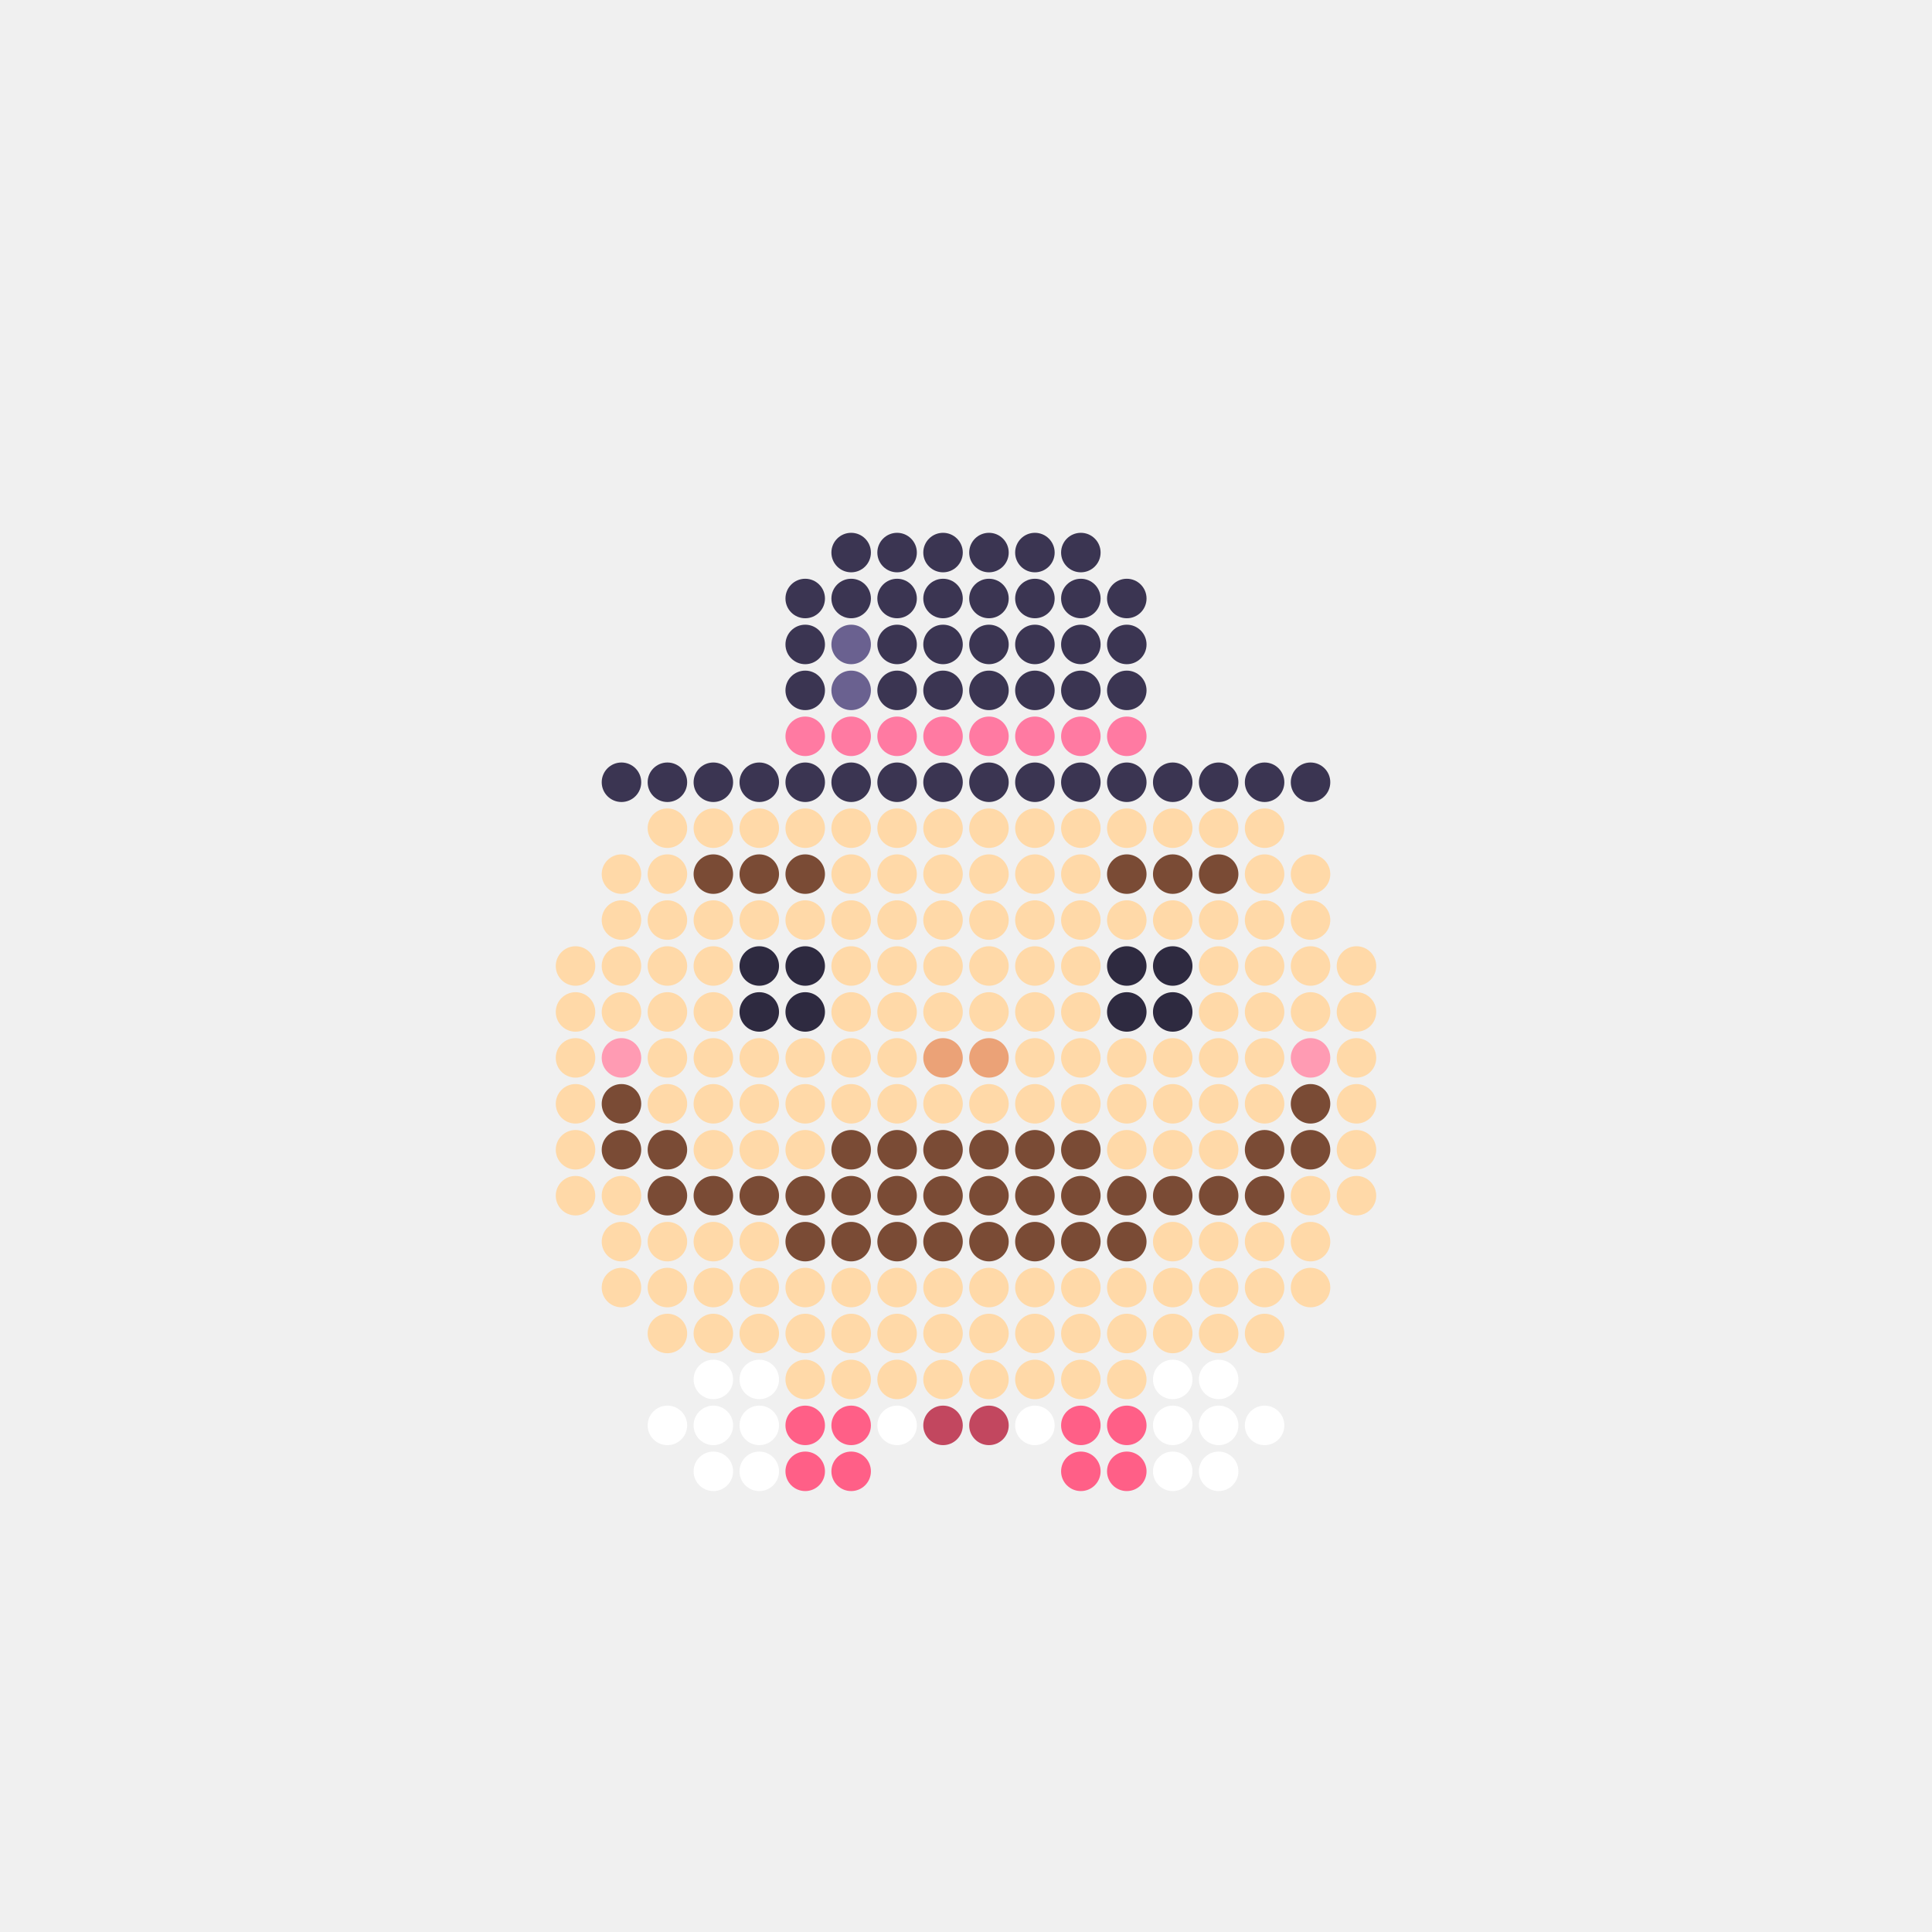
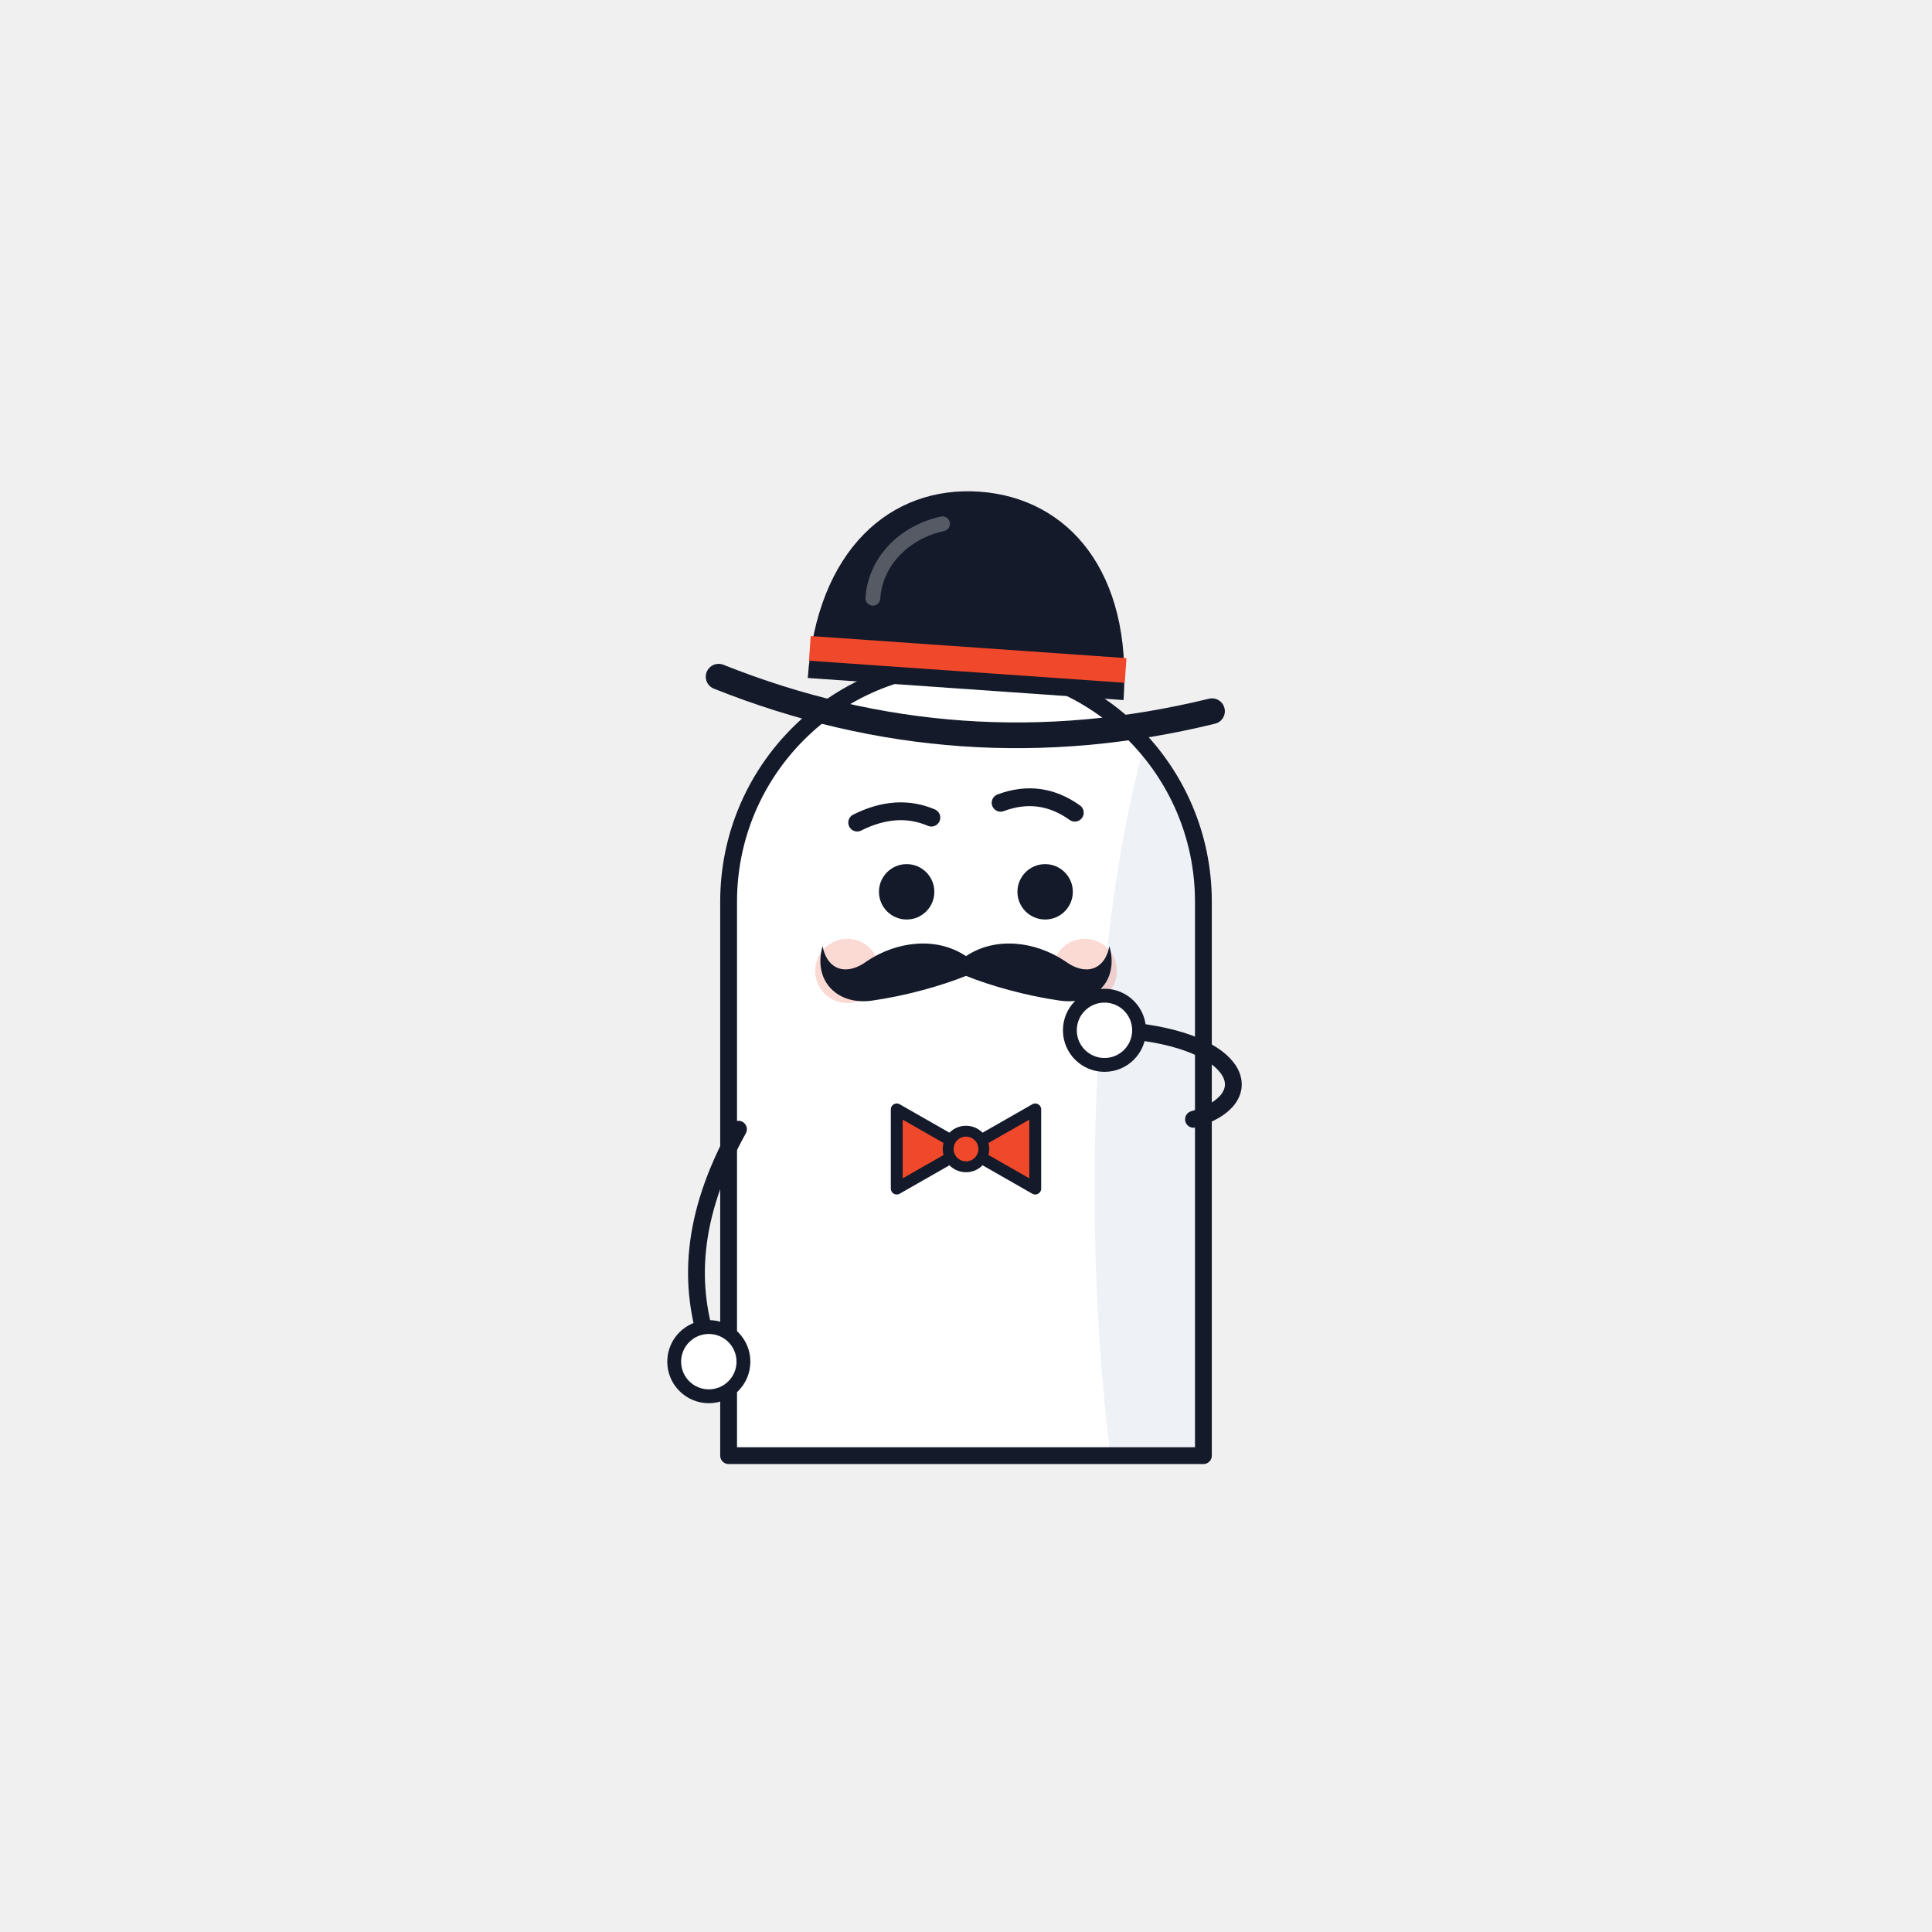
<svg xmlns="http://www.w3.org/2000/svg" viewBox="0 0 1024 1024">
-   <circle cx="451.13" cy="292.87" r="10.47" fill="#3b3552" />
-   <circle cx="475.48" cy="292.87" r="10.47" fill="#3b3552" />
-   <circle cx="499.83" cy="292.87" r="10.47" fill="#3b3552" />
-   <circle cx="524.17" cy="292.87" r="10.47" fill="#3b3552" />
-   <circle cx="548.52" cy="292.87" r="10.47" fill="#3b3552" />
-   <circle cx="572.87" cy="292.87" r="10.47" fill="#3b3552" />
-   <circle cx="426.78" cy="317.22" r="10.47" fill="#3b3552" />
-   <circle cx="451.13" cy="317.22" r="10.47" fill="#3b3552" />
-   <circle cx="475.48" cy="317.22" r="10.47" fill="#3b3552" />
-   <circle cx="499.83" cy="317.22" r="10.47" fill="#3b3552" />
-   <circle cx="524.17" cy="317.22" r="10.47" fill="#3b3552" />
-   <circle cx="548.52" cy="317.22" r="10.47" fill="#3b3552" />
-   <circle cx="572.87" cy="317.22" r="10.47" fill="#3b3552" />
-   <circle cx="597.22" cy="317.22" r="10.47" fill="#3b3552" />
-   <circle cx="426.78" cy="341.57" r="10.47" fill="#3b3552" />
-   <circle cx="451.13" cy="341.57" r="10.47" fill="#6a6190" />
-   <circle cx="475.48" cy="341.57" r="10.47" fill="#3b3552" />
-   <circle cx="499.83" cy="341.57" r="10.47" fill="#3b3552" />
-   <circle cx="524.17" cy="341.57" r="10.47" fill="#3b3552" />
-   <circle cx="548.52" cy="341.57" r="10.47" fill="#3b3552" />
-   <circle cx="572.87" cy="341.57" r="10.47" fill="#3b3552" />
-   <circle cx="597.22" cy="341.57" r="10.47" fill="#3b3552" />
-   <circle cx="426.78" cy="365.91" r="10.47" fill="#3b3552" />
-   <circle cx="451.13" cy="365.91" r="10.47" fill="#6a6190" />
-   <circle cx="475.48" cy="365.91" r="10.47" fill="#3b3552" />
-   <circle cx="499.83" cy="365.91" r="10.47" fill="#3b3552" />
-   <circle cx="524.17" cy="365.91" r="10.47" fill="#3b3552" />
-   <circle cx="548.52" cy="365.91" r="10.47" fill="#3b3552" />
-   <circle cx="572.87" cy="365.91" r="10.47" fill="#3b3552" />
-   <circle cx="597.22" cy="365.91" r="10.47" fill="#3b3552" />
-   <circle cx="426.78" cy="390.26" r="10.47" fill="#ff7aa2" />
-   <circle cx="451.13" cy="390.26" r="10.47" fill="#ff7aa2" />
-   <circle cx="475.48" cy="390.26" r="10.47" fill="#ff7aa2" />
-   <circle cx="499.83" cy="390.26" r="10.47" fill="#ff7aa2" />
-   <circle cx="524.17" cy="390.26" r="10.47" fill="#ff7aa2" />
-   <circle cx="548.52" cy="390.26" r="10.47" fill="#ff7aa2" />
-   <circle cx="572.87" cy="390.26" r="10.47" fill="#ff7aa2" />
-   <circle cx="597.22" cy="390.26" r="10.47" fill="#ff7aa2" />
-   <circle cx="329.39" cy="414.61" r="10.47" fill="#3b3552" />
-   <circle cx="353.74" cy="414.61" r="10.47" fill="#3b3552" />
-   <circle cx="378.09" cy="414.61" r="10.47" fill="#3b3552" />
-   <circle cx="402.43" cy="414.61" r="10.47" fill="#3b3552" />
-   <circle cx="426.78" cy="414.61" r="10.47" fill="#3b3552" />
-   <circle cx="451.13" cy="414.61" r="10.47" fill="#3b3552" />
-   <circle cx="475.48" cy="414.61" r="10.47" fill="#3b3552" />
-   <circle cx="499.83" cy="414.61" r="10.47" fill="#3b3552" />
-   <circle cx="524.17" cy="414.61" r="10.47" fill="#3b3552" />
-   <circle cx="548.52" cy="414.61" r="10.47" fill="#3b3552" />
-   <circle cx="572.87" cy="414.61" r="10.47" fill="#3b3552" />
-   <circle cx="597.22" cy="414.61" r="10.47" fill="#3b3552" />
-   <circle cx="621.57" cy="414.61" r="10.47" fill="#3b3552" />
-   <circle cx="645.91" cy="414.61" r="10.47" fill="#3b3552" />
-   <circle cx="670.26" cy="414.61" r="10.47" fill="#3b3552" />
-   <circle cx="694.61" cy="414.61" r="10.47" fill="#3b3552" />
-   <circle cx="353.74" cy="438.96" r="10.47" fill="#ffd9a8" />
-   <circle cx="378.09" cy="438.96" r="10.47" fill="#ffd9a8" />
-   <circle cx="402.43" cy="438.96" r="10.47" fill="#ffd9a8" />
-   <circle cx="426.78" cy="438.96" r="10.47" fill="#ffd9a8" />
-   <circle cx="451.13" cy="438.96" r="10.47" fill="#ffd9a8" />
-   <circle cx="475.48" cy="438.96" r="10.47" fill="#ffd9a8" />
-   <circle cx="499.83" cy="438.96" r="10.47" fill="#ffd9a8" />
-   <circle cx="524.17" cy="438.96" r="10.47" fill="#ffd9a8" />
-   <circle cx="548.52" cy="438.96" r="10.47" fill="#ffd9a8" />
-   <circle cx="572.87" cy="438.96" r="10.47" fill="#ffd9a8" />
-   <circle cx="597.22" cy="438.96" r="10.47" fill="#ffd9a8" />
-   <circle cx="621.57" cy="438.96" r="10.47" fill="#ffd9a8" />
-   <circle cx="645.91" cy="438.96" r="10.47" fill="#ffd9a8" />
-   <circle cx="670.26" cy="438.96" r="10.47" fill="#ffd9a8" />
-   <circle cx="329.39" cy="463.30" r="10.47" fill="#ffd9a8" />
-   <circle cx="353.74" cy="463.30" r="10.47" fill="#ffd9a8" />
-   <circle cx="378.09" cy="463.30" r="10.47" fill="#7a4b35" />
-   <circle cx="402.43" cy="463.30" r="10.47" fill="#7a4b35" />
-   <circle cx="426.78" cy="463.30" r="10.47" fill="#7a4b35" />
-   <circle cx="451.13" cy="463.30" r="10.47" fill="#ffd9a8" />
-   <circle cx="475.48" cy="463.30" r="10.47" fill="#ffd9a8" />
-   <circle cx="499.83" cy="463.30" r="10.47" fill="#ffd9a8" />
-   <circle cx="524.17" cy="463.30" r="10.47" fill="#ffd9a8" />
-   <circle cx="548.52" cy="463.30" r="10.47" fill="#ffd9a8" />
-   <circle cx="572.87" cy="463.30" r="10.47" fill="#ffd9a8" />
-   <circle cx="597.22" cy="463.30" r="10.47" fill="#7a4b35" />
-   <circle cx="621.57" cy="463.30" r="10.47" fill="#7a4b35" />
-   <circle cx="645.91" cy="463.30" r="10.47" fill="#7a4b35" />
-   <circle cx="670.26" cy="463.30" r="10.47" fill="#ffd9a8" />
-   <circle cx="694.61" cy="463.30" r="10.47" fill="#ffd9a8" />
-   <circle cx="329.39" cy="487.65" r="10.47" fill="#ffd9a8" />
-   <circle cx="353.74" cy="487.65" r="10.47" fill="#ffd9a8" />
-   <circle cx="378.09" cy="487.65" r="10.47" fill="#ffd9a8" />
-   <circle cx="402.43" cy="487.65" r="10.47" fill="#ffd9a8" />
-   <circle cx="426.78" cy="487.65" r="10.47" fill="#ffd9a8" />
-   <circle cx="451.13" cy="487.65" r="10.47" fill="#ffd9a8" />
-   <circle cx="475.48" cy="487.65" r="10.47" fill="#ffd9a8" />
-   <circle cx="499.83" cy="487.65" r="10.47" fill="#ffd9a8" />
-   <circle cx="524.17" cy="487.65" r="10.47" fill="#ffd9a8" />
-   <circle cx="548.52" cy="487.65" r="10.47" fill="#ffd9a8" />
-   <circle cx="572.87" cy="487.65" r="10.47" fill="#ffd9a8" />
-   <circle cx="597.22" cy="487.65" r="10.47" fill="#ffd9a8" />
-   <circle cx="621.57" cy="487.65" r="10.47" fill="#ffd9a8" />
-   <circle cx="645.91" cy="487.65" r="10.47" fill="#ffd9a8" />
-   <circle cx="670.26" cy="487.65" r="10.47" fill="#ffd9a8" />
-   <circle cx="694.61" cy="487.65" r="10.47" fill="#ffd9a8" />
-   <circle cx="305.04" cy="512.00" r="10.47" fill="#ffd9a8" />
-   <circle cx="329.39" cy="512.00" r="10.47" fill="#ffd9a8" />
-   <circle cx="353.74" cy="512.00" r="10.47" fill="#ffd9a8" />
-   <circle cx="378.09" cy="512.00" r="10.47" fill="#ffd9a8" />
-   <circle cx="402.43" cy="512.00" r="10.47" fill="#2e2a40" />
-   <circle cx="426.78" cy="512.00" r="10.47" fill="#2e2a40" />
-   <circle cx="451.13" cy="512.00" r="10.47" fill="#ffd9a8" />
-   <circle cx="475.48" cy="512.00" r="10.47" fill="#ffd9a8" />
-   <circle cx="499.83" cy="512.00" r="10.47" fill="#ffd9a8" />
-   <circle cx="524.17" cy="512.00" r="10.47" fill="#ffd9a8" />
-   <circle cx="548.52" cy="512.00" r="10.47" fill="#ffd9a8" />
-   <circle cx="572.87" cy="512.00" r="10.47" fill="#ffd9a8" />
-   <circle cx="597.22" cy="512.00" r="10.47" fill="#2e2a40" />
-   <circle cx="621.57" cy="512.00" r="10.47" fill="#2e2a40" />
-   <circle cx="645.91" cy="512.00" r="10.47" fill="#ffd9a8" />
-   <circle cx="670.26" cy="512.00" r="10.47" fill="#ffd9a8" />
-   <circle cx="694.61" cy="512.00" r="10.47" fill="#ffd9a8" />
-   <circle cx="718.96" cy="512.00" r="10.47" fill="#ffd9a8" />
-   <circle cx="305.04" cy="536.35" r="10.47" fill="#ffd9a8" />
-   <circle cx="329.39" cy="536.35" r="10.47" fill="#ffd9a8" />
-   <circle cx="353.74" cy="536.35" r="10.47" fill="#ffd9a8" />
-   <circle cx="378.09" cy="536.35" r="10.47" fill="#ffd9a8" />
-   <circle cx="402.43" cy="536.35" r="10.47" fill="#2e2a40" />
-   <circle cx="426.78" cy="536.35" r="10.47" fill="#2e2a40" />
-   <circle cx="451.13" cy="536.35" r="10.47" fill="#ffd9a8" />
-   <circle cx="475.48" cy="536.35" r="10.47" fill="#ffd9a8" />
-   <circle cx="499.83" cy="536.35" r="10.47" fill="#ffd9a8" />
-   <circle cx="524.17" cy="536.35" r="10.47" fill="#ffd9a8" />
-   <circle cx="548.52" cy="536.35" r="10.47" fill="#ffd9a8" />
-   <circle cx="572.87" cy="536.35" r="10.47" fill="#ffd9a8" />
-   <circle cx="597.22" cy="536.35" r="10.47" fill="#2e2a40" />
-   <circle cx="621.57" cy="536.35" r="10.47" fill="#2e2a40" />
-   <circle cx="645.91" cy="536.35" r="10.47" fill="#ffd9a8" />
-   <circle cx="670.26" cy="536.35" r="10.47" fill="#ffd9a8" />
-   <circle cx="694.61" cy="536.35" r="10.47" fill="#ffd9a8" />
-   <circle cx="718.96" cy="536.35" r="10.47" fill="#ffd9a8" />
-   <circle cx="305.04" cy="560.70" r="10.47" fill="#ffd9a8" />
-   <circle cx="329.39" cy="560.70" r="10.47" fill="#ff9bb3" />
-   <circle cx="353.74" cy="560.70" r="10.47" fill="#ffd9a8" />
-   <circle cx="378.09" cy="560.70" r="10.47" fill="#ffd9a8" />
-   <circle cx="402.43" cy="560.70" r="10.47" fill="#ffd9a8" />
-   <circle cx="426.78" cy="560.70" r="10.47" fill="#ffd9a8" />
-   <circle cx="451.13" cy="560.70" r="10.47" fill="#ffd9a8" />
-   <circle cx="475.48" cy="560.70" r="10.47" fill="#ffd9a8" />
-   <circle cx="499.83" cy="560.70" r="10.47" fill="#eba277" />
-   <circle cx="524.17" cy="560.70" r="10.47" fill="#eba277" />
-   <circle cx="548.52" cy="560.70" r="10.47" fill="#ffd9a8" />
-   <circle cx="572.87" cy="560.70" r="10.47" fill="#ffd9a8" />
-   <circle cx="597.22" cy="560.70" r="10.47" fill="#ffd9a8" />
-   <circle cx="621.57" cy="560.70" r="10.47" fill="#ffd9a8" />
-   <circle cx="645.91" cy="560.70" r="10.47" fill="#ffd9a8" />
-   <circle cx="670.26" cy="560.70" r="10.47" fill="#ffd9a8" />
-   <circle cx="694.61" cy="560.70" r="10.47" fill="#ff9bb3" />
-   <circle cx="718.96" cy="560.70" r="10.47" fill="#ffd9a8" />
-   <circle cx="305.04" cy="585.04" r="10.47" fill="#ffd9a8" />
-   <circle cx="329.39" cy="585.04" r="10.47" fill="#7a4b35" />
-   <circle cx="353.74" cy="585.04" r="10.47" fill="#ffd9a8" />
-   <circle cx="378.09" cy="585.04" r="10.47" fill="#ffd9a8" />
-   <circle cx="402.43" cy="585.04" r="10.47" fill="#ffd9a8" />
-   <circle cx="426.78" cy="585.04" r="10.47" fill="#ffd9a8" />
-   <circle cx="451.13" cy="585.04" r="10.47" fill="#ffd9a8" />
-   <circle cx="475.48" cy="585.04" r="10.47" fill="#ffd9a8" />
-   <circle cx="499.83" cy="585.04" r="10.47" fill="#ffd9a8" />
-   <circle cx="524.17" cy="585.04" r="10.47" fill="#ffd9a8" />
-   <circle cx="548.52" cy="585.04" r="10.47" fill="#ffd9a8" />
-   <circle cx="572.87" cy="585.04" r="10.47" fill="#ffd9a8" />
-   <circle cx="597.22" cy="585.04" r="10.47" fill="#ffd9a8" />
-   <circle cx="621.57" cy="585.04" r="10.47" fill="#ffd9a8" />
-   <circle cx="645.91" cy="585.04" r="10.47" fill="#ffd9a8" />
-   <circle cx="670.26" cy="585.04" r="10.47" fill="#ffd9a8" />
-   <circle cx="694.61" cy="585.04" r="10.47" fill="#7a4b35" />
-   <circle cx="718.96" cy="585.04" r="10.47" fill="#ffd9a8" />
-   <circle cx="305.04" cy="609.39" r="10.47" fill="#ffd9a8" />
-   <circle cx="329.39" cy="609.39" r="10.47" fill="#7a4b35" />
-   <circle cx="353.74" cy="609.39" r="10.47" fill="#7a4b35" />
-   <circle cx="378.09" cy="609.39" r="10.47" fill="#ffd9a8" />
-   <circle cx="402.43" cy="609.39" r="10.47" fill="#ffd9a8" />
-   <circle cx="426.78" cy="609.39" r="10.47" fill="#ffd9a8" />
-   <circle cx="451.13" cy="609.39" r="10.47" fill="#7a4b35" />
-   <circle cx="475.48" cy="609.39" r="10.47" fill="#7a4b35" />
-   <circle cx="499.83" cy="609.39" r="10.47" fill="#7a4b35" />
-   <circle cx="524.17" cy="609.39" r="10.47" fill="#7a4b35" />
-   <circle cx="548.52" cy="609.39" r="10.47" fill="#7a4b35" />
-   <circle cx="572.87" cy="609.39" r="10.47" fill="#7a4b35" />
-   <circle cx="597.22" cy="609.39" r="10.47" fill="#ffd9a8" />
-   <circle cx="621.57" cy="609.39" r="10.47" fill="#ffd9a8" />
-   <circle cx="645.91" cy="609.39" r="10.47" fill="#ffd9a8" />
-   <circle cx="670.26" cy="609.39" r="10.47" fill="#7a4b35" />
-   <circle cx="694.61" cy="609.39" r="10.47" fill="#7a4b35" />
-   <circle cx="718.96" cy="609.39" r="10.47" fill="#ffd9a8" />
-   <circle cx="305.04" cy="633.74" r="10.47" fill="#ffd9a8" />
-   <circle cx="329.39" cy="633.74" r="10.47" fill="#ffd9a8" />
-   <circle cx="353.74" cy="633.74" r="10.47" fill="#7a4b35" />
-   <circle cx="378.09" cy="633.74" r="10.47" fill="#7a4b35" />
-   <circle cx="402.43" cy="633.74" r="10.47" fill="#7a4b35" />
-   <circle cx="426.78" cy="633.74" r="10.47" fill="#7a4b35" />
-   <circle cx="451.13" cy="633.74" r="10.47" fill="#7a4b35" />
-   <circle cx="475.48" cy="633.74" r="10.47" fill="#7a4b35" />
-   <circle cx="499.83" cy="633.74" r="10.47" fill="#7a4b35" />
-   <circle cx="524.17" cy="633.74" r="10.47" fill="#7a4b35" />
-   <circle cx="548.52" cy="633.74" r="10.47" fill="#7a4b35" />
-   <circle cx="572.87" cy="633.74" r="10.47" fill="#7a4b35" />
-   <circle cx="597.22" cy="633.74" r="10.47" fill="#7a4b35" />
-   <circle cx="621.57" cy="633.74" r="10.47" fill="#7a4b35" />
-   <circle cx="645.91" cy="633.74" r="10.47" fill="#7a4b35" />
-   <circle cx="670.26" cy="633.74" r="10.47" fill="#7a4b35" />
-   <circle cx="694.61" cy="633.74" r="10.47" fill="#ffd9a8" />
-   <circle cx="718.96" cy="633.74" r="10.47" fill="#ffd9a8" />
-   <circle cx="329.39" cy="658.09" r="10.47" fill="#ffd9a8" />
-   <circle cx="353.74" cy="658.09" r="10.47" fill="#ffd9a8" />
-   <circle cx="378.09" cy="658.09" r="10.47" fill="#ffd9a8" />
-   <circle cx="402.43" cy="658.09" r="10.47" fill="#ffd9a8" />
-   <circle cx="426.78" cy="658.09" r="10.47" fill="#7a4b35" />
-   <circle cx="451.13" cy="658.09" r="10.47" fill="#7a4b35" />
-   <circle cx="475.48" cy="658.09" r="10.47" fill="#7a4b35" />
-   <circle cx="499.83" cy="658.09" r="10.47" fill="#7a4b35" />
-   <circle cx="524.17" cy="658.09" r="10.47" fill="#7a4b35" />
-   <circle cx="548.52" cy="658.09" r="10.47" fill="#7a4b35" />
-   <circle cx="572.87" cy="658.09" r="10.47" fill="#7a4b35" />
-   <circle cx="597.22" cy="658.09" r="10.47" fill="#7a4b35" />
-   <circle cx="621.57" cy="658.09" r="10.47" fill="#ffd9a8" />
-   <circle cx="645.91" cy="658.09" r="10.47" fill="#ffd9a8" />
-   <circle cx="670.26" cy="658.09" r="10.47" fill="#ffd9a8" />
-   <circle cx="694.61" cy="658.09" r="10.47" fill="#ffd9a8" />
-   <circle cx="329.39" cy="682.43" r="10.47" fill="#ffd9a8" />
-   <circle cx="353.74" cy="682.43" r="10.47" fill="#ffd9a8" />
-   <circle cx="378.09" cy="682.43" r="10.47" fill="#ffd9a8" />
-   <circle cx="402.43" cy="682.43" r="10.47" fill="#ffd9a8" />
-   <circle cx="426.78" cy="682.43" r="10.47" fill="#ffd9a8" />
-   <circle cx="451.13" cy="682.43" r="10.47" fill="#ffd9a8" />
-   <circle cx="475.48" cy="682.43" r="10.47" fill="#ffd9a8" />
-   <circle cx="499.83" cy="682.43" r="10.47" fill="#ffd9a8" />
-   <circle cx="524.17" cy="682.43" r="10.47" fill="#ffd9a8" />
-   <circle cx="548.52" cy="682.43" r="10.47" fill="#ffd9a8" />
-   <circle cx="572.87" cy="682.43" r="10.47" fill="#ffd9a8" />
-   <circle cx="597.22" cy="682.43" r="10.47" fill="#ffd9a8" />
-   <circle cx="621.57" cy="682.43" r="10.47" fill="#ffd9a8" />
-   <circle cx="645.91" cy="682.43" r="10.47" fill="#ffd9a8" />
-   <circle cx="670.26" cy="682.43" r="10.47" fill="#ffd9a8" />
-   <circle cx="694.61" cy="682.43" r="10.47" fill="#ffd9a8" />
-   <circle cx="353.74" cy="706.78" r="10.47" fill="#ffd9a8" />
-   <circle cx="378.09" cy="706.78" r="10.47" fill="#ffd9a8" />
-   <circle cx="402.43" cy="706.78" r="10.47" fill="#ffd9a8" />
-   <circle cx="426.78" cy="706.78" r="10.47" fill="#ffd9a8" />
-   <circle cx="451.13" cy="706.78" r="10.47" fill="#ffd9a8" />
-   <circle cx="475.48" cy="706.78" r="10.47" fill="#ffd9a8" />
-   <circle cx="499.83" cy="706.78" r="10.47" fill="#ffd9a8" />
-   <circle cx="524.17" cy="706.78" r="10.47" fill="#ffd9a8" />
-   <circle cx="548.52" cy="706.78" r="10.47" fill="#ffd9a8" />
-   <circle cx="572.87" cy="706.78" r="10.47" fill="#ffd9a8" />
-   <circle cx="597.22" cy="706.78" r="10.47" fill="#ffd9a8" />
-   <circle cx="621.57" cy="706.78" r="10.47" fill="#ffd9a8" />
-   <circle cx="645.91" cy="706.78" r="10.47" fill="#ffd9a8" />
-   <circle cx="670.26" cy="706.78" r="10.47" fill="#ffd9a8" />
-   <circle cx="378.09" cy="731.13" r="10.47" fill="#ffffff" />
-   <circle cx="402.43" cy="731.13" r="10.47" fill="#ffffff" />
-   <circle cx="426.78" cy="731.13" r="10.47" fill="#ffd9a8" />
-   <circle cx="451.13" cy="731.13" r="10.47" fill="#ffd9a8" />
-   <circle cx="475.48" cy="731.13" r="10.47" fill="#ffd9a8" />
-   <circle cx="499.83" cy="731.13" r="10.47" fill="#ffd9a8" />
-   <circle cx="524.17" cy="731.13" r="10.47" fill="#ffd9a8" />
-   <circle cx="548.52" cy="731.13" r="10.47" fill="#ffd9a8" />
-   <circle cx="572.87" cy="731.13" r="10.47" fill="#ffd9a8" />
-   <circle cx="597.22" cy="731.13" r="10.47" fill="#ffd9a8" />
-   <circle cx="621.57" cy="731.13" r="10.47" fill="#ffffff" />
-   <circle cx="645.91" cy="731.13" r="10.47" fill="#ffffff" />
-   <circle cx="353.74" cy="755.48" r="10.47" fill="#ffffff" />
-   <circle cx="378.09" cy="755.48" r="10.47" fill="#ffffff" />
-   <circle cx="402.43" cy="755.48" r="10.47" fill="#ffffff" />
-   <circle cx="426.78" cy="755.48" r="10.47" fill="#ff5f87" />
-   <circle cx="451.13" cy="755.48" r="10.47" fill="#ff5f87" />
-   <circle cx="475.48" cy="755.48" r="10.47" fill="#ffffff" />
-   <circle cx="499.83" cy="755.48" r="10.47" fill="#c2475f" />
-   <circle cx="524.17" cy="755.48" r="10.47" fill="#c2475f" />
-   <circle cx="548.52" cy="755.48" r="10.47" fill="#ffffff" />
-   <circle cx="572.87" cy="755.48" r="10.47" fill="#ff5f87" />
-   <circle cx="597.22" cy="755.48" r="10.47" fill="#ff5f87" />
-   <circle cx="621.57" cy="755.48" r="10.47" fill="#ffffff" />
-   <circle cx="645.91" cy="755.48" r="10.47" fill="#ffffff" />
-   <circle cx="670.26" cy="755.48" r="10.47" fill="#ffffff" />
-   <circle cx="378.09" cy="779.83" r="10.47" fill="#ffffff" />
-   <circle cx="402.43" cy="779.83" r="10.47" fill="#ffffff" />
-   <circle cx="426.78" cy="779.83" r="10.47" fill="#ff5f87" />
-   <circle cx="451.13" cy="779.83" r="10.47" fill="#ff5f87" />
-   <circle cx="572.87" cy="779.83" r="10.47" fill="#ff5f87" />
-   <circle cx="597.22" cy="779.83" r="10.47" fill="#ff5f87" />
-   <circle cx="621.57" cy="779.83" r="10.47" fill="#ffffff" />
-   <circle cx="645.91" cy="779.83" r="10.47" fill="#ffffff" />
+   <svg x="323" y="242" width="378" height="540" viewBox="28 30 144 206">
+     <defs>
+       <clipPath id="ch5c">
+         <path d="M52 232V120a48 48 0 0 1 96 0V232Z" />
+       </clipPath>
+     </defs>
+     <g class="body">
+       <path d="M52 232V120a48 48 0 0 1 96 0V232Z" fill="#fff" />
+       <g clip-path="url(#ch5c)">
+         <ellipse cx="156" cy="178" rx="30" ry="120" fill="#EEF1F6" />
+       </g>
+       <path d="M52 232V120a48 48 0 0 1 96 0V232Z" fill="none" stroke="#141A2A" stroke-width="3.4" stroke-linejoin="round" />
+       <circle cx="76" cy="134" r="6.5" fill="#F0482A" opacity=".2" />
+       <circle cx="124" cy="134" r="6.5" fill="#F0482A" opacity=".2" />
+       <g class="eyes">
+         <circle cx="88" cy="118" r="5.6" fill="#141A2A" />
+         <circle cx="116" cy="118" r="5.6" fill="#141A2A" />
+       </g>
+       <path d="M78 104q8 -4 15 -1M107 100q8 -3 15 2" stroke="#141A2A" stroke-width="3.6" fill="none" stroke-linecap="round" />
+       <path d="M100 131C94 127 86 128 80 132C76 135 72 134 71 129C69 136 74 141 81 140C88 139 95 137 100 135C105 137 112 139 119 140C126 141 131 136 129 129C128 134 124 135 120 132C114 128 106 127 100 131Z" fill="#141A2A" />
+       <path d="M100 170L86 162V178ZM100 170L114 162V178Z" fill="#F0482A" stroke="#141A2A" stroke-width="2.4" stroke-linejoin="round" />
+       <circle cx="100" cy="170" r="3.6" fill="#F0482A" stroke="#141A2A" stroke-width="2.2" />
+       <path d="M54 166C44 184 44 198 48 210" stroke="#141A2A" stroke-width="3.4" fill="none" stroke-linecap="round" />
+       <circle cx="48" cy="213" r="7" fill="#fff" stroke="#141A2A" stroke-width="2.8" />
+       <path d="M146 164C160 160 156 148 132 146" stroke="#141A2A" stroke-width="3.4" fill="none" stroke-linecap="round" />
+       <circle cx="128" cy="146" r="7" fill="#fff" stroke="#141A2A" stroke-width="2.8" />
+       <g class="hat">
+         <g transform="rotate(4 100 76)">
+           <path d="M68 77C68 51 82 37 100 37C118 37 132 51 132 77Z" fill="#141A2A" />
+           <path d="M68 71H132" stroke="#F0482A" stroke-width="5" />
+           <path d="M50 78Q100 94 150 78" stroke="#141A2A" stroke-width="5.2" fill="none" stroke-linecap="round" />
+           <path d="M80 60C80 52 86 46 93 44" stroke="rgba(255,255,255,.28)" stroke-width="3" fill="none" stroke-linecap="round" />
+         </g>
+       </g>
+     </g>
+   </svg>
</svg>
